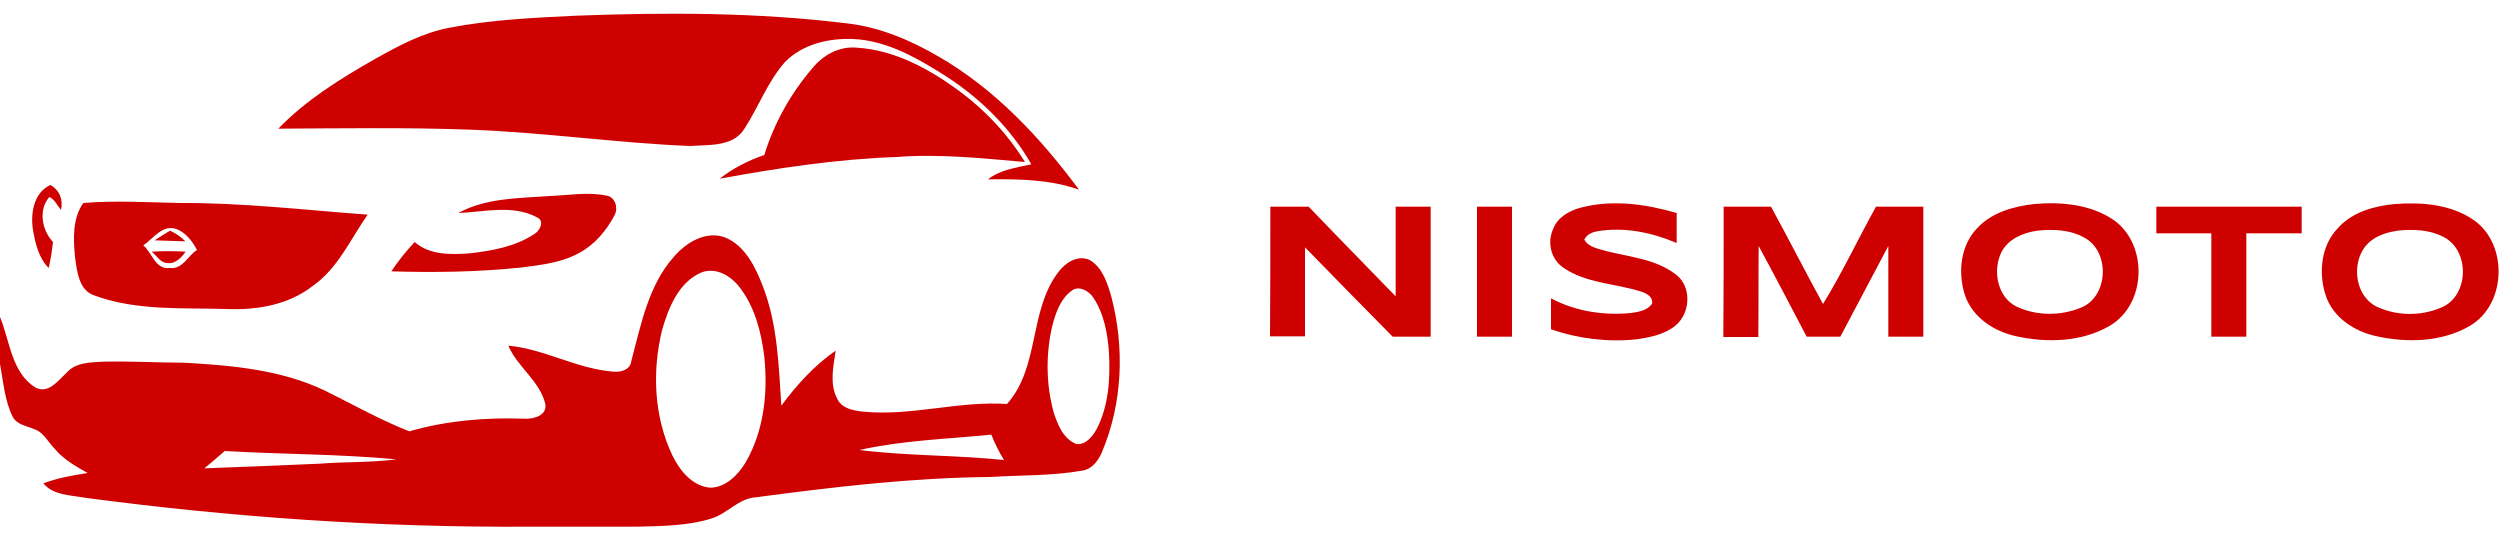
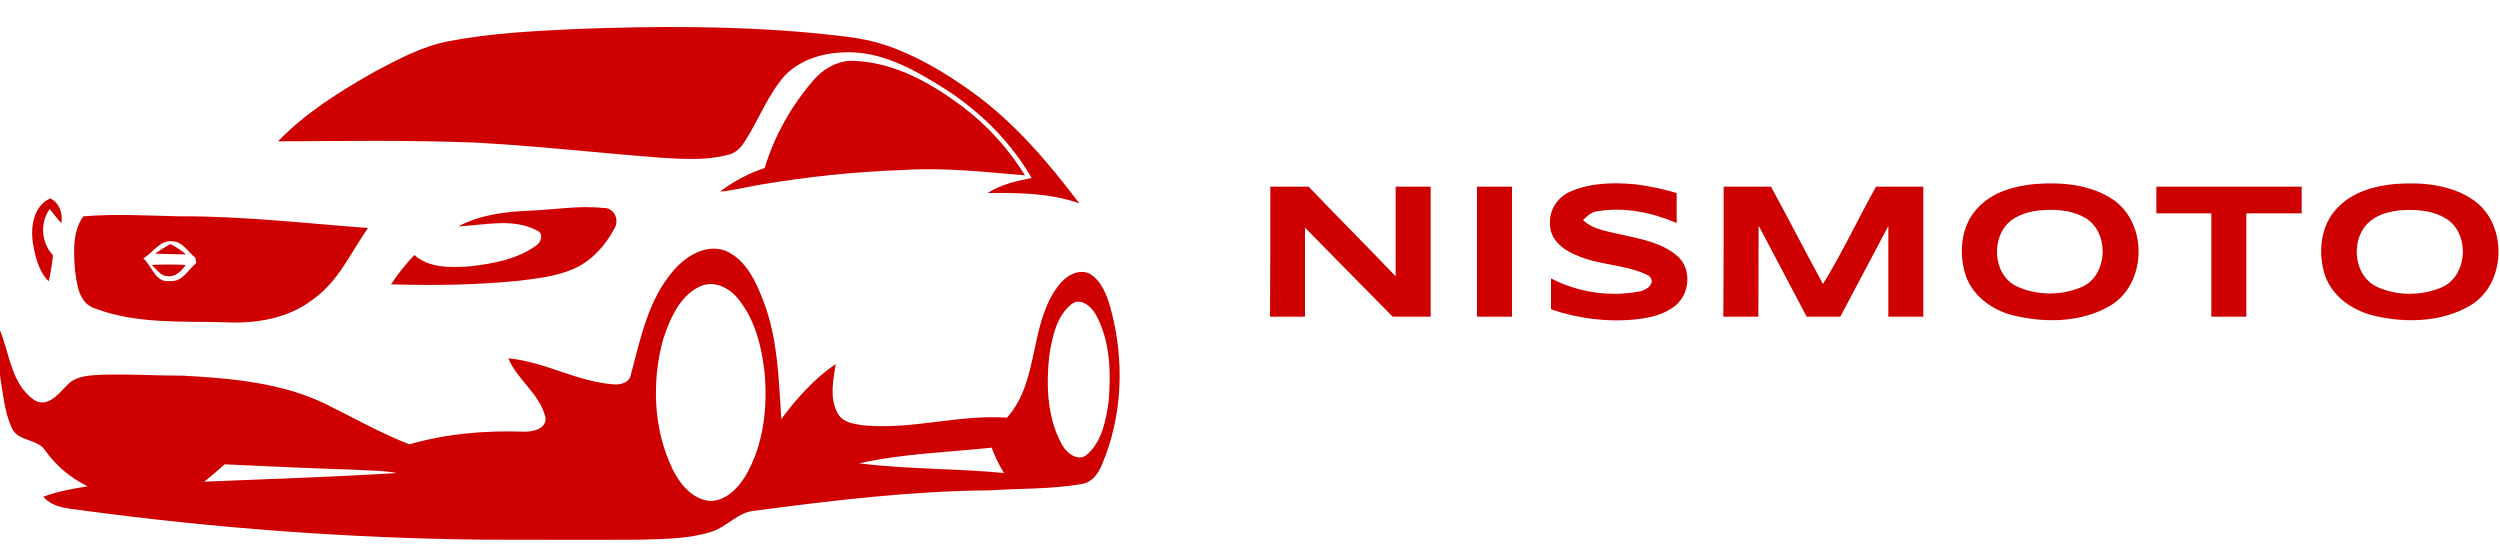
<svg xmlns="http://www.w3.org/2000/svg" xml:space="preserve" id="nismoto" x="0" y="0" version="1.1" viewBox="0 0 750 165">
  <style>.st0{fill:#cf0000}</style>
-   <path d="M134.9 8.3c12.6-2.4 25.3-3 38.1-3.6 27-1 54.1-1 81 2.3 9.9 1.1 19.3 5.1 27.8 10.1 16.9 9.8 30.4 24.3 41.9 39.8-8.8-3.1-18.1-3.2-27.3-3.1 3.7-2.9 8.5-3.5 13-4.5-6-10.6-15.1-19.6-25.4-26.3-8.5-5.4-17.7-10.8-28-11.3-7.3-.3-15.2 1.5-20.5 6.9-5.2 5.9-7.9 13.4-12.1 19.9-3.3 5.6-10.8 4.9-16.4 5.3-22-.9-43.9-4.1-65.9-4.9-19.2-.7-38.4-.4-57.6-.3 8.3-8.6 18.6-15 29-20.9 7.1-4 14.4-7.9 22.4-9.4" class="st0" />
-   <path d="M243.6 20.6c3.2-4 8.1-6.8 13.4-6.3 11.6.7 22.2 6.6 31.3 13.4 7.6 5.7 14.2 12.8 19.2 20.9-12.8-1.1-25.6-2.5-38.5-1.5-17.8.6-35.5 3.3-53.1 6.5 4-3.1 8.6-5.5 13.4-7.1 2.9-9.5 7.9-18.4 14.3-25.9M9.9 69c-.8-5 .2-11.2 5.2-13.5C17.9 57 19 60 18.3 63c-1.1-1.3-1.8-3.1-3.5-3.9-3.3 3.8-2.3 9.9 1.1 13.5-.3 2.6-.7 5.3-1.3 7.8-3-3-4-7.4-4.7-11.4M137.5 63.9c8.4-4.6 18.3-4.4 27.5-5.1 5.6-.2 11.4-1.3 17-.1 2.6.4 3.5 3.7 2.4 5.8-2.4 4.6-5.9 8.8-10.5 11.3-5.5 3.1-11.8 3.7-17.9 4.5-12.8 1.3-25.8 1.5-38.6 1.1 2.1-3.2 4.5-6.1 7-8.8 4.5 4 11 3.8 16.6 3.4 6.7-.8 13.6-2 19.3-5.8 1.7-1 3.2-3.9.8-5-7.3-3.9-15.8-1.6-23.6-1.3M22.5 77.1c-.5-5.4-.8-11.6 2.5-16.2 9.6-.8 19.3-.2 28.9 0 18.9-.1 37.6 2.1 56.4 3.5-5.2 7.4-8.9 16.1-16.5 21.4-7.3 5.7-16.8 7.3-25.9 6.9-13.2-.4-27 .6-39.7-4.1-4.6-1.6-5.1-7.3-5.7-11.5M43 73.6c2.7 2.3 3.6 7.4 8 6.8 3.9.4 5.3-3.7 8.1-5.4-1.4-2.7-3.6-5.5-6.5-6.4-4.1-1.1-6.6 3-9.6 5M474.2 62.3c9.5-2.5 19.5-1.1 28.8 1.6v9c-7.5-3.2-15.8-4.9-23.9-3.5-1.6.3-3.1 1-3.8 2.5 1.3 2.3 4.2 2.7 6.5 3.4 7.1 1.8 14.9 2.4 20.9 7 4.9 3.6 4.5 11.7-.1 15.4-3.3 2.7-7.6 3.5-11.7 4.1-8.6.9-17.4-.2-25.6-3v-9.3c7.3 3.9 15.8 5.2 24 4.4 2.3-.3 5-.8 6.3-2.8.4-2.2-1.9-3.2-3.5-3.7-7.7-2.4-16.3-2.4-23.1-7.1-3.7-2.5-4.9-7.5-3.1-11.5 1.3-3.6 4.9-5.6 8.3-6.5M610.3 61.2c8.1-.7 16.9.1 23.8 4.8 10.4 7.3 9.9 25.4-1.3 31.8-8.3 4.8-18.6 5.1-27.8 3.1-6.7-1.4-13.2-5.6-15.5-12.3-2.2-6.7-1.4-15 3.7-20.2 4.4-4.7 10.9-6.5 17.1-7.2m.9 8c-4.2.6-8.6 2.4-10.7 6.3-2.8 5.5-1.4 13.6 4.5 16.5 6 2.8 13.2 2.8 19.3.3 8.2-3.3 8.8-16.6 1.2-20.9-4.3-2.5-9.5-2.7-14.3-2.2M718.5 61.2c8-.6 16.8.1 23.6 4.8 10.4 7.2 9.9 25.4-1.2 31.8-8.3 4.8-18.6 5.1-27.8 3.1-6.7-1.4-13.2-5.6-15.4-12.3s-1.4-15 3.7-20.2c4.3-4.8 10.8-6.6 17.1-7.2m.8 8c-2.6.4-5.2 1.1-7.4 2.6-6.8 4.5-6.3 16.5 1.1 20.2 6 2.8 13.2 2.9 19.3.3 8.5-3.4 8.8-17.3.6-21.3-4.1-2.1-9-2.3-13.6-1.8M381.1 62h11.5c8.6 9 17.4 17.9 26.1 26.9V62h10.5v39h-11.4c-8.8-8.9-17.5-17.8-26.3-26.8v26.7H381c.1-12.9.1-25.9.1-38.9M443.1 62h10.5v39h-10.5zM517.1 62h14.2c5.3 9.7 10.3 19.5 15.6 29.2 5.8-9.4 10.5-19.5 15.9-29.2H577v39h-10.5V73.8c-4.8 9.1-9.6 18.1-14.4 27.2H542c-4.8-9.1-9.5-18.2-14.4-27.2-.1 9.1 0 18.2-.1 27.3H517c.1-13.1.1-26.1.1-39.1M646.9 62h43.6v8h-16.6v31h-10.5V70h-16.5z" class="st0" />
-   <path d="M46.4 72.1c1.5-1 3.1-2 4.6-2.9 1.7.8 3.3 1.8 4.6 3.2-3-.1-6.1-.2-9.2-.3M202.1 77.1c3.7-4.3 9.7-8.1 15.6-5.8 6 2.6 9 9 11.2 14.7 4.4 11.4 4.7 23.7 5.5 35.7 4.6-6.2 9.9-12.1 16.3-16.5-.7 4.8-1.9 10 .5 14.5 1.4 2.9 4.9 3.5 7.8 3.8 14.5 1.4 28.7-3.3 43.1-2.3 9.9-11.1 6.5-28.1 15.5-39.7 2.1-2.8 5.8-5.1 9.3-3.5 3.9 2.3 5.3 6.9 6.5 11 4 15.3 3.4 31.9-2.8 46.6-1.1 2.6-3 5.2-6 5.6-9.1 1.6-18.4 1.3-27.5 1.9-23.6.2-47.1 3-70.4 6.1-5.1.3-8.4 4.8-13.1 6.3-7.2 2.3-15 2.3-22.5 2.5h-32c-44.8.3-89.5-2.8-133.8-8.7-4.3-.8-9.3-.7-12.3-4.3 4.3-1.6 8.8-2.4 13.3-3.1-3.6-2-7.3-4.1-10-7.4-2-2-3.3-5-6.2-5.8-2.2-1-5.1-1.3-6.3-3.7-2.4-4.8-2.8-10.5-3.8-15.8V95.1c3 7.2 3.4 16.7 10.7 21.2 3.9 1.9 6.7-2.1 9.2-4.4 2.7-3.2 7.3-3.2 11.1-3.4 8-.2 16 .3 24 .3 14.5.8 29.5 2.1 42.7 8.5 8.3 4.1 16.4 8.7 25.1 12.1 11.1-3.2 22.7-4.2 34.3-3.8 2.7.2 7.1-.8 6.5-4.4-1.7-7-8.4-11.1-11.1-17.5 10.9 1 20.6 7 31.6 7.8 2.3.2 5-.6 5.3-3.2 2.9-10.9 5.1-22.6 12.7-31.2m8.4 4.6c-6.9 2.9-10 10.7-11.9 17.4-3 12.4-2.4 25.9 3.1 37.5 2.2 4.5 5.9 9.2 11.3 9.7 4.7 0 8.4-3.8 10.7-7.6 5.5-9.5 6.7-20.9 5.6-31.6-.9-7.4-2.8-14.9-7.4-20.9-2.6-3.4-7-6.1-11.4-4.5m110.9 5.6c-3.3 2.4-4.7 6.6-5.7 10.4-2 8.5-1.9 17.6.4 26 1.2 3.7 2.9 8 6.8 9.5 2.7.4 4.8-2.2 6-4.3 3.7-7 4.2-15.2 3.8-23-.4-5.8-1.5-12-4.9-16.9-1.3-1.8-4.3-3.5-6.4-1.7M257.8 135c14.4 1.8 29 1.5 43.4 3-1.5-2.4-2.7-4.9-3.8-7.6-13.2 1.3-26.6 1.7-39.6 4.6m-196.5 5.5c11.6-.4 23.1-.9 34.7-1.4 7.6-.6 15.3-.3 22.9-1.3-17.1-1.6-34.4-1.5-51.5-2.5-2 1.8-4 3.5-6.1 5.2M45.5 75.5q5.1-.3 10.2 0c-1.3 1.8-3.1 3.8-5.6 3.4-2-.1-3.1-2.2-4.6-3.4" class="st0" />
+   <path d="M134.9 12.3c12.6-2.4 25.4-3 38.1-3.6 23.6-.9 47.3-1 70.8 1.2 7.1.8 14.3 1.2 21.1 3.4 9.6 3.1 18.4 8.3 26.6 14.2 12.7 9.1 22.9 21.1 32.3 33.5-8.8-3.1-18.3-3.2-27.5-3.1 4-2.6 8.6-3.6 13.2-4.5-6.2-10.7-15.2-19.7-25.5-26.4-8.5-5.4-17.7-10.8-28-11.3-7.3-.3-15.2 1.5-20.5 6.9-5.2 5.9-7.9 13.4-12.1 19.9-1.2 1.9-2.9 3.6-5.2 4-6.6 1.7-13.4 1.2-20.1.8-18.4-1.4-36.7-3.5-55.1-4.5-19.8-.8-39.7-.5-59.6-.4 8.3-8.6 18.6-15 29-20.9 7.2-3.8 14.4-7.7 22.5-9.2" class="st0" />
+   <path d="M244.1 24c3.2-3.7 7.9-6.2 12.9-5.7 11.9.7 22.6 6.8 31.9 13.8 7.4 5.6 13.7 12.6 18.6 20.5-12.1-1-24.3-2.4-36.5-1.6-14.4.5-28.7 2-42.9 4.4-4.1.7-8 1.7-12.1 2.1 4-3.1 8.6-5.5 13.4-7.1 2.9-9.6 8-18.7 14.7-26.4M471.5 57.3c6-2.5 12.7-2.6 19.1-2 4.2.5 8.4 1.4 12.4 2.6v9c-7.5-3.2-15.8-4.9-23.9-3.5-1.7.2-3 1.5-4.2 2.6 3.1 3 7.6 3.4 11.6 4.4 5.8 1.3 12.1 2.4 16.7 6.4 4.4 3.8 3.8 11.3-.6 14.9-3.3 2.7-7.6 3.6-11.7 4.1-8.6.9-17.4-.2-25.6-3v-9.3c8 4.2 17.4 5.6 26.2 4 2.2-.2 5.7-2.6 3.1-4.8-6.8-3.5-14.9-3-21.8-6.2-3.9-1.5-7.9-4.8-7.8-9.3-.3-4.5 2.6-8.4 6.5-9.9M610.5 55.2c8-.6 16.8.1 23.6 4.8 10.4 7.3 9.9 25.4-1.2 31.8-8.3 4.8-18.5 5.1-27.7 3.1-6.7-1.3-13.2-5.6-15.5-12.3-2.2-6.8-1.4-15.1 3.7-20.3 4.3-4.7 10.9-6.5 17.1-7.1m.5 8c-2.6.4-5.1 1.2-7.2 2.6-6.7 4.6-6.2 16.6 1.2 20.1 6 2.8 13.3 2.8 19.3.3 8.4-3.4 8.7-17.3.6-21.2-4.2-2.2-9.2-2.3-13.9-1.8M718.4 55.2c8-.6 16.8.1 23.6 4.8 10.5 7.2 10 25.5-1.2 31.8-8.3 4.8-18.6 5.1-27.8 3.1-6.7-1.4-13.2-5.6-15.5-12.3-2.2-6.7-1.4-15 3.7-20.2 4.5-4.8 11-6.6 17.2-7.2m.6 8c-2.5.4-5.1 1.1-7.2 2.6-6.8 4.5-6.3 16.6 1.2 20.2 6 2.8 13.2 2.8 19.3.3 8.2-3.3 8.8-16.7 1.2-20.9-4.3-2.5-9.6-2.7-14.5-2.2M381.1 56h11.5c8.6 9 17.5 17.9 26.1 26.9V56h10.5v39h-11.4c-8.8-8.9-17.5-17.8-26.3-26.7V95H381c.1-13 .1-26 .1-39M443.1 56h10.5v39h-10.5zM517.1 56h14.2c5.3 9.7 10.3 19.5 15.6 29.2 5.8-9.4 10.5-19.5 15.9-29.2H577v39h-10.5V67.8c-4.8 9.1-9.6 18.1-14.4 27.2H542l-14.4-27.3c-.1 9.1 0 18.2-.1 27.3H517c.1-13 .1-26 .1-39M646.9 56h43.6v8h-16.6v31h-10.5V64h-16.5zM9.9 73.1c-.8-5 .1-11.3 5.2-13.6 2.8 1.5 3.8 4.5 3.3 7.5-1.2-1.4-2.4-2.9-3.5-4.3-3 4.2-2.5 10.2 1 13.9-.3 2.6-.7 5.3-1.3 7.8-3-3-4-7.3-4.7-11.3M137.5 67.9c6.6-3.5 14.1-4.4 21.5-4.7 7.3-.3 14.7-1.6 22-.8 3.1-.2 4.9 3.4 3.4 6-2.7 5.2-6.9 9.9-12.4 12.3-5.1 2.2-10.6 2.8-16.1 3.5-12.8 1.3-25.7 1.5-38.6 1.1 2.1-3.2 4.5-6.1 7-8.8 4.5 4 11 3.8 16.7 3.4 6.9-.8 14.1-2.1 19.8-6.2 1.6-1 2.4-3.8.2-4.6-7.3-3.8-15.8-1.5-23.5-1.2M22.5 81.1c-.4-5.4-.8-11.7 2.5-16.2 9.6-.8 19.3-.2 29 0 18.8-.1 37.6 2.1 56.4 3.5-5.2 7.4-8.9 16.1-16.5 21.4-7.3 5.7-16.9 7.3-25.9 6.9-13.2-.4-27 .6-39.6-4.2-4.8-1.6-5.3-7.2-5.9-11.4M43 77.5c2.7 2.4 3.6 7.5 8.1 6.8 3.7.3 5.3-3.4 7.8-5.4-.1-.4-.2-1.2-.3-1.6-2.2-1.7-3.8-4.8-6.8-4.9-3.8-.5-5.9 3.4-8.8 5.1" class="st0" />
+   <path d="M46.5 76.1c1.5-1 3-2 4.6-2.9 1.7.9 3.3 1.9 4.7 3.1-3.1 0-6.2-.1-9.3-.2M202.1 81.1c3.7-4.3 9.7-8 15.5-5.9 6.3 2.7 9.3 9.5 11.6 15.6 4.2 11.2 4.4 23.2 5.2 34.9 4.6-6.2 9.9-12.1 16.3-16.5-.7 4.8-1.9 10 .5 14.6 1.4 2.9 4.9 3.4 7.8 3.8 14.5 1.4 28.6-3.3 43.1-2.3 9.9-11.1 6.5-28.1 15.5-39.7 2-2.7 5.7-5 9.1-3.6 3.7 2.1 5.3 6.4 6.4 10.2 4.3 15.5 3.8 32.5-2.6 47.4-1.1 2.6-3 5.2-6 5.6-9.1 1.6-18.4 1.3-27.5 1.9-23.6.2-47.1 3-70.4 6.1-5.1.3-8.4 4.8-13.1 6.3-6.9 2.2-14.3 2.2-21.4 2.4-15.7.1-31.3 0-47 0-40.1-.4-80.1-3.4-119.8-8.7-4.3-.7-9.3-.6-12.3-4.2 4.3-1.6 8.8-2.4 13.3-3.1-5.1-2.5-9.4-6.1-12.7-10.7-2.3-3.7-8.3-2.6-10.1-6.9C1.3 123.4.9 118 0 112.7V99.1c2.9 7.1 3.4 16 10.1 20.8 3.9 2.6 7.3-1.5 9.8-4.1 2.7-3.2 7.2-3.2 11.1-3.4 8-.2 16 .3 24 .3 14.5.8 29.5 2.1 42.7 8.5 8.3 4.1 16.4 8.7 25.1 12.1 11.1-3.2 22.7-4.2 34.3-3.8 2.6.1 7.1-.8 6.5-4.4-1.7-7-8.4-11.1-11.1-17.6 10.9 1 20.6 7 31.5 7.8 2.2.2 5-.5 5.3-3.1 2.9-10.8 5.2-22.4 12.8-31.1m8.4 4.6c-6.5 2.7-9.5 9.9-11.6 16.2-3.4 12.7-2.9 26.8 2.8 38.7 2.2 4.5 5.9 9.2 11.3 9.7 4.7 0 8.4-3.8 10.7-7.6 5.5-9.5 6.7-20.9 5.6-31.6-.9-7.4-2.8-15-7.5-21-2.5-3.4-7-6-11.3-4.4m110.9 5.6c-4.5 3.6-5.7 9.8-6.6 15.2-1 9-.7 18.8 3.8 26.9 1.4 2.6 5 5.4 7.7 2.8 4.4-4 5.5-10.3 6.3-15.8.7-8.8.5-18.2-3.9-26.1-1.3-2.4-4.7-5.2-7.3-3M257.7 139c14.4 1.8 29 1.5 43.5 2.9-1.5-2.4-2.7-4.9-3.7-7.6-13.4 1.4-26.8 1.8-39.8 4.7m-196.4 5.5c19.3-.8 38.5-1.4 57.8-2.6-4.3-.8-8.7-.7-13.1-1-12.9-.4-25.7-1-38.6-1.6-2 1.8-4 3.5-6.1 5.2M45.5 79.5q5.1-.3 10.2 0c-1.3 1.8-3.1 3.8-5.6 3.3-2 0-3.1-2.1-4.6-3.3" class="st0" />
</svg>
